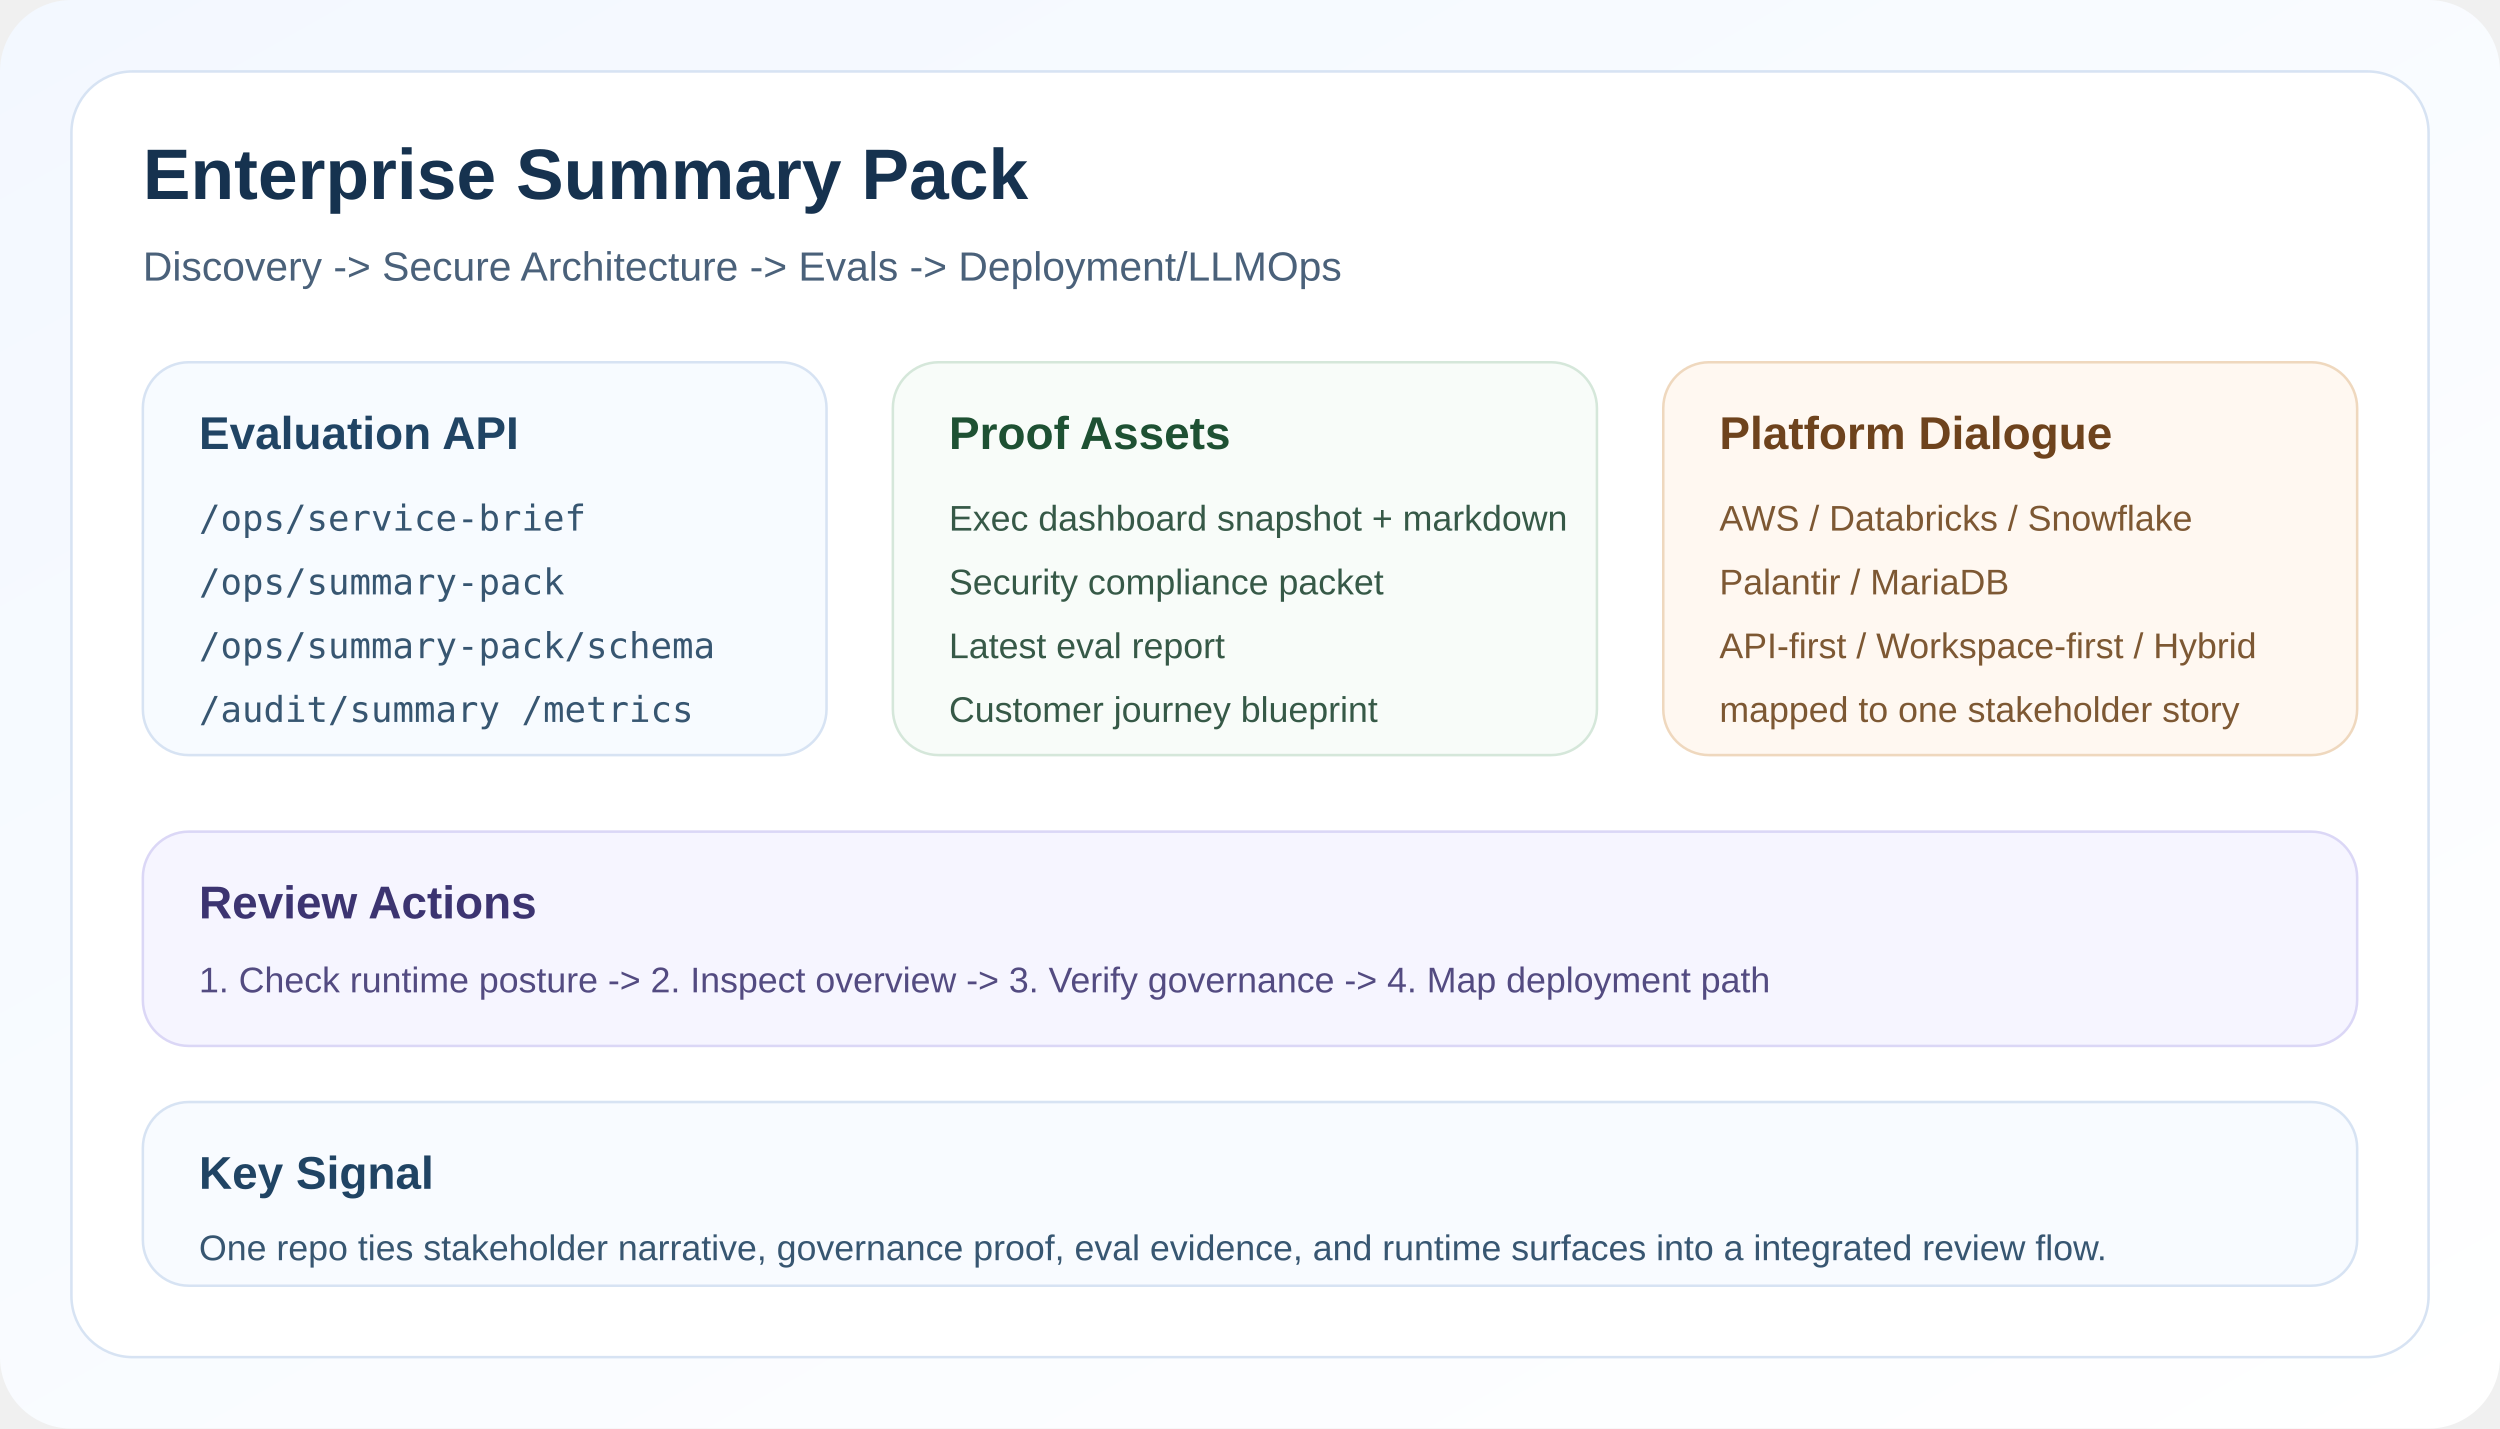
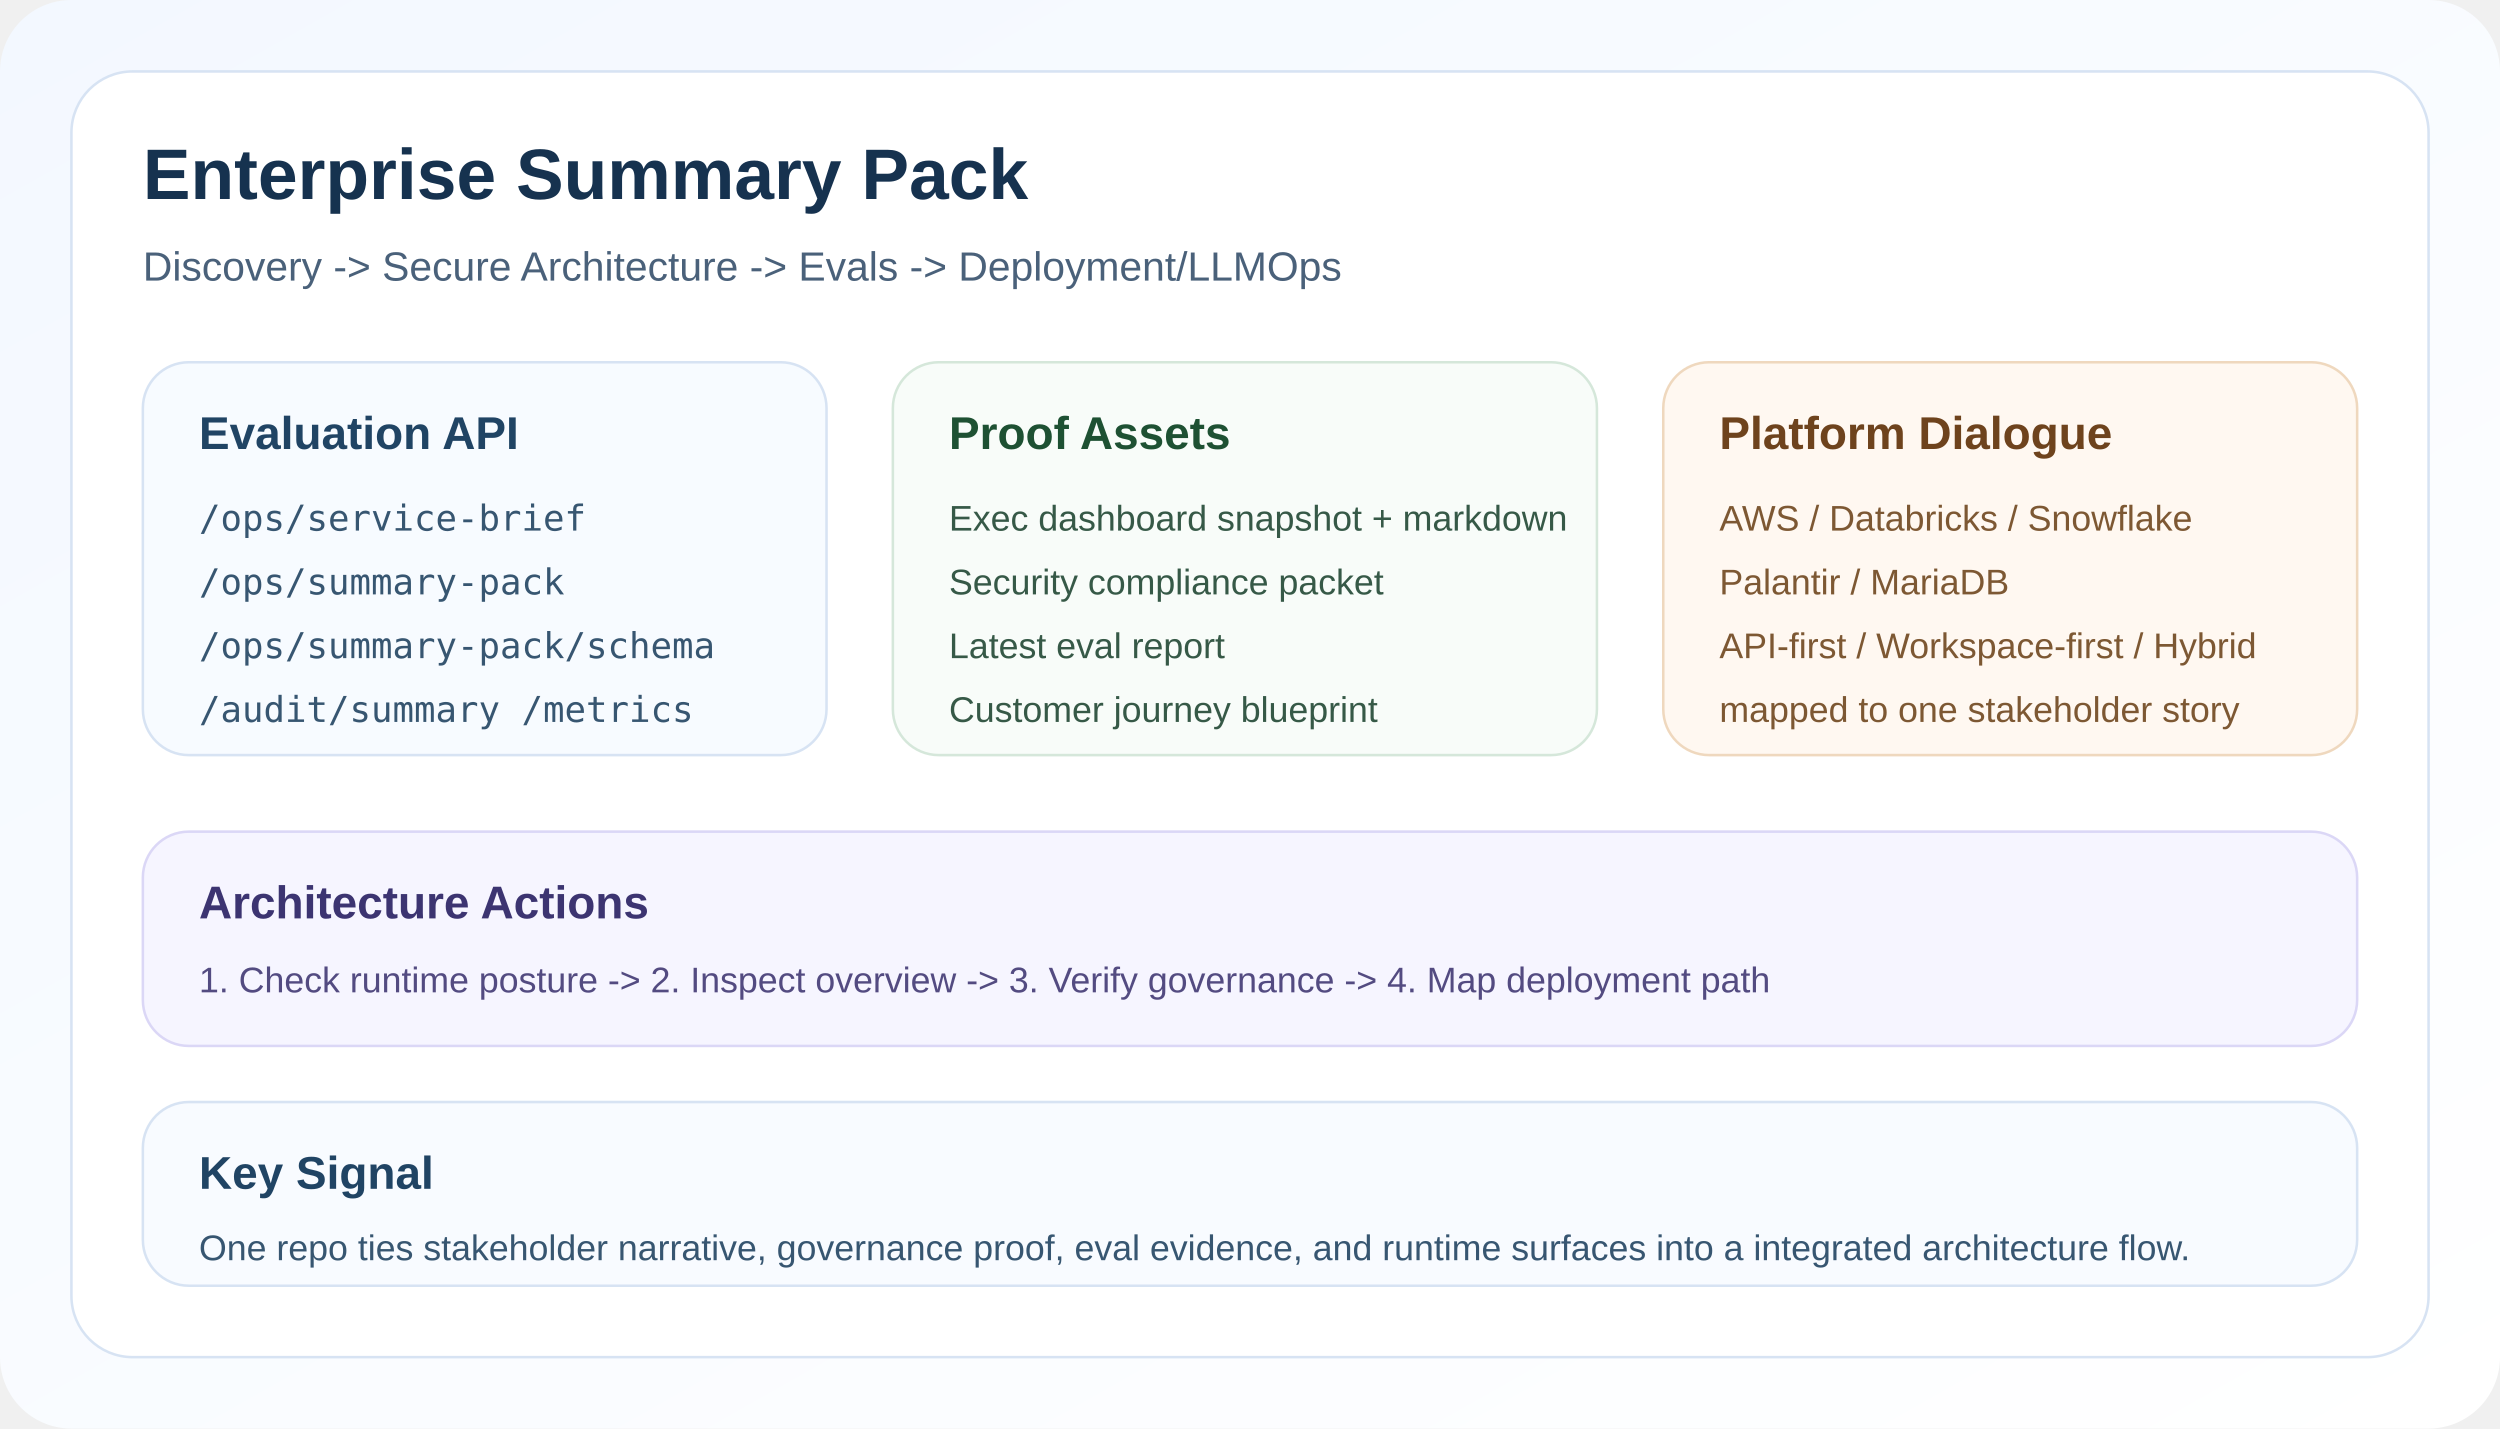
<svg xmlns="http://www.w3.org/2000/svg" width="980" height="560" viewBox="0 0 980 560" role="img" aria-labelledby="title desc">
  <defs>
    <linearGradient id="bg" x1="0%" x2="100%" y1="0%" y2="100%">
      <stop offset="0%" stop-color="#f3f8ff" />
      <stop offset="100%" stop-color="#ffffff" />
    </linearGradient>
  </defs>
  <rect width="980" height="560" rx="28" fill="url(#bg)" />
  <rect x="28" y="28" width="924" height="504" rx="24" fill="#ffffff" stroke="#d7e3f3" />
  <text x="56" y="78" fill="#16324f" font-family="IBM Plex Sans, Arial, sans-serif" font-size="28" font-weight="700">
    Enterprise Summary Pack
  </text>
  <text x="56" y="110" fill="#4a617a" font-family="IBM Plex Sans, Arial, sans-serif" font-size="16">
    Discovery -&gt; Secure Architecture -&gt; Evals -&gt; Deployment/LLMOps
  </text>
  <rect x="56" y="142" width="268" height="154" rx="18" fill="#f7fbff" stroke="#d7e3f3" />
  <text x="78" y="176" fill="#204464" font-family="IBM Plex Sans, Arial, sans-serif" font-size="18" font-weight="700">
    Evaluation API
  </text>
  <text x="78" y="208" fill="#375671" font-family="IBM Plex Mono, monospace" font-size="14">
    /ops/service-brief
  </text>
  <text x="78" y="233" fill="#375671" font-family="IBM Plex Mono, monospace" font-size="14">
    /ops/summary-pack
  </text>
  <text x="78" y="258" fill="#375671" font-family="IBM Plex Mono, monospace" font-size="14">
    /ops/summary-pack/schema
  </text>
  <text x="78" y="283" fill="#375671" font-family="IBM Plex Mono, monospace" font-size="14">
    /audit/summary  /metrics
  </text>
  <rect x="350" y="142" width="276" height="154" rx="18" fill="#f8fcf9" stroke="#d5e7da" />
  <text x="372" y="176" fill="#1e5133" font-family="IBM Plex Sans, Arial, sans-serif" font-size="18" font-weight="700">
    Proof Assets
  </text>
  <text x="372" y="208" fill="#365947" font-family="IBM Plex Sans, Arial, sans-serif" font-size="14">
    Exec dashboard snapshot + markdown
  </text>
  <text x="372" y="233" fill="#365947" font-family="IBM Plex Sans, Arial, sans-serif" font-size="14">
    Security compliance packet
  </text>
  <text x="372" y="258" fill="#365947" font-family="IBM Plex Sans, Arial, sans-serif" font-size="14">
    Latest eval report
  </text>
  <text x="372" y="283" fill="#365947" font-family="IBM Plex Sans, Arial, sans-serif" font-size="14">
    Customer journey blueprint
  </text>
  <rect x="652" y="142" width="272" height="154" rx="18" fill="#fff8f1" stroke="#efd8be" />
  <text x="674" y="176" fill="#6e431d" font-family="IBM Plex Sans, Arial, sans-serif" font-size="18" font-weight="700">
    Platform Dialogue
  </text>
  <text x="674" y="208" fill="#7d5833" font-family="IBM Plex Sans, Arial, sans-serif" font-size="14">
    AWS / Databricks / Snowflake
  </text>
  <text x="674" y="233" fill="#7d5833" font-family="IBM Plex Sans, Arial, sans-serif" font-size="14">
    Palantir / MariaDB
  </text>
  <text x="674" y="258" fill="#7d5833" font-family="IBM Plex Sans, Arial, sans-serif" font-size="14">
    API-first / Workspace-first / Hybrid
  </text>
  <text x="674" y="283" fill="#7d5833" font-family="IBM Plex Sans, Arial, sans-serif" font-size="14">
    mapped to one stakeholder story
  </text>
  <rect x="56" y="326" width="868" height="84" rx="18" fill="#f6f5ff" stroke="#dbd7f6" />
  <text x="78" y="360" fill="#3c3471" font-family="IBM Plex Sans, Arial, sans-serif" font-size="18" font-weight="700">
-     Review Actions
+     Architecture Actions
  </text>
  <text x="78" y="389" fill="#534b81" font-family="IBM Plex Sans, Arial, sans-serif" font-size="14">
    1. Check runtime posture -&gt; 2. Inspect overview -&gt; 3. Verify governance -&gt; 4. Map deployment path
  </text>
  <rect x="56" y="432" width="868" height="72" rx="18" fill="#f8fbff" stroke="#d7e3f3" />
  <text x="78" y="466" fill="#204464" font-family="IBM Plex Sans, Arial, sans-serif" font-size="18" font-weight="700">
    Key Signal
  </text>
  <text x="78" y="494" fill="#375671" font-family="IBM Plex Sans, Arial, sans-serif" font-size="14">
-     One repo ties stakeholder narrative, governance proof, eval evidence, and runtime surfaces into a integrated review flow.
+     One repo ties stakeholder narrative, governance proof, eval evidence, and runtime surfaces into a integrated architecture flow.
  </text>
</svg>
